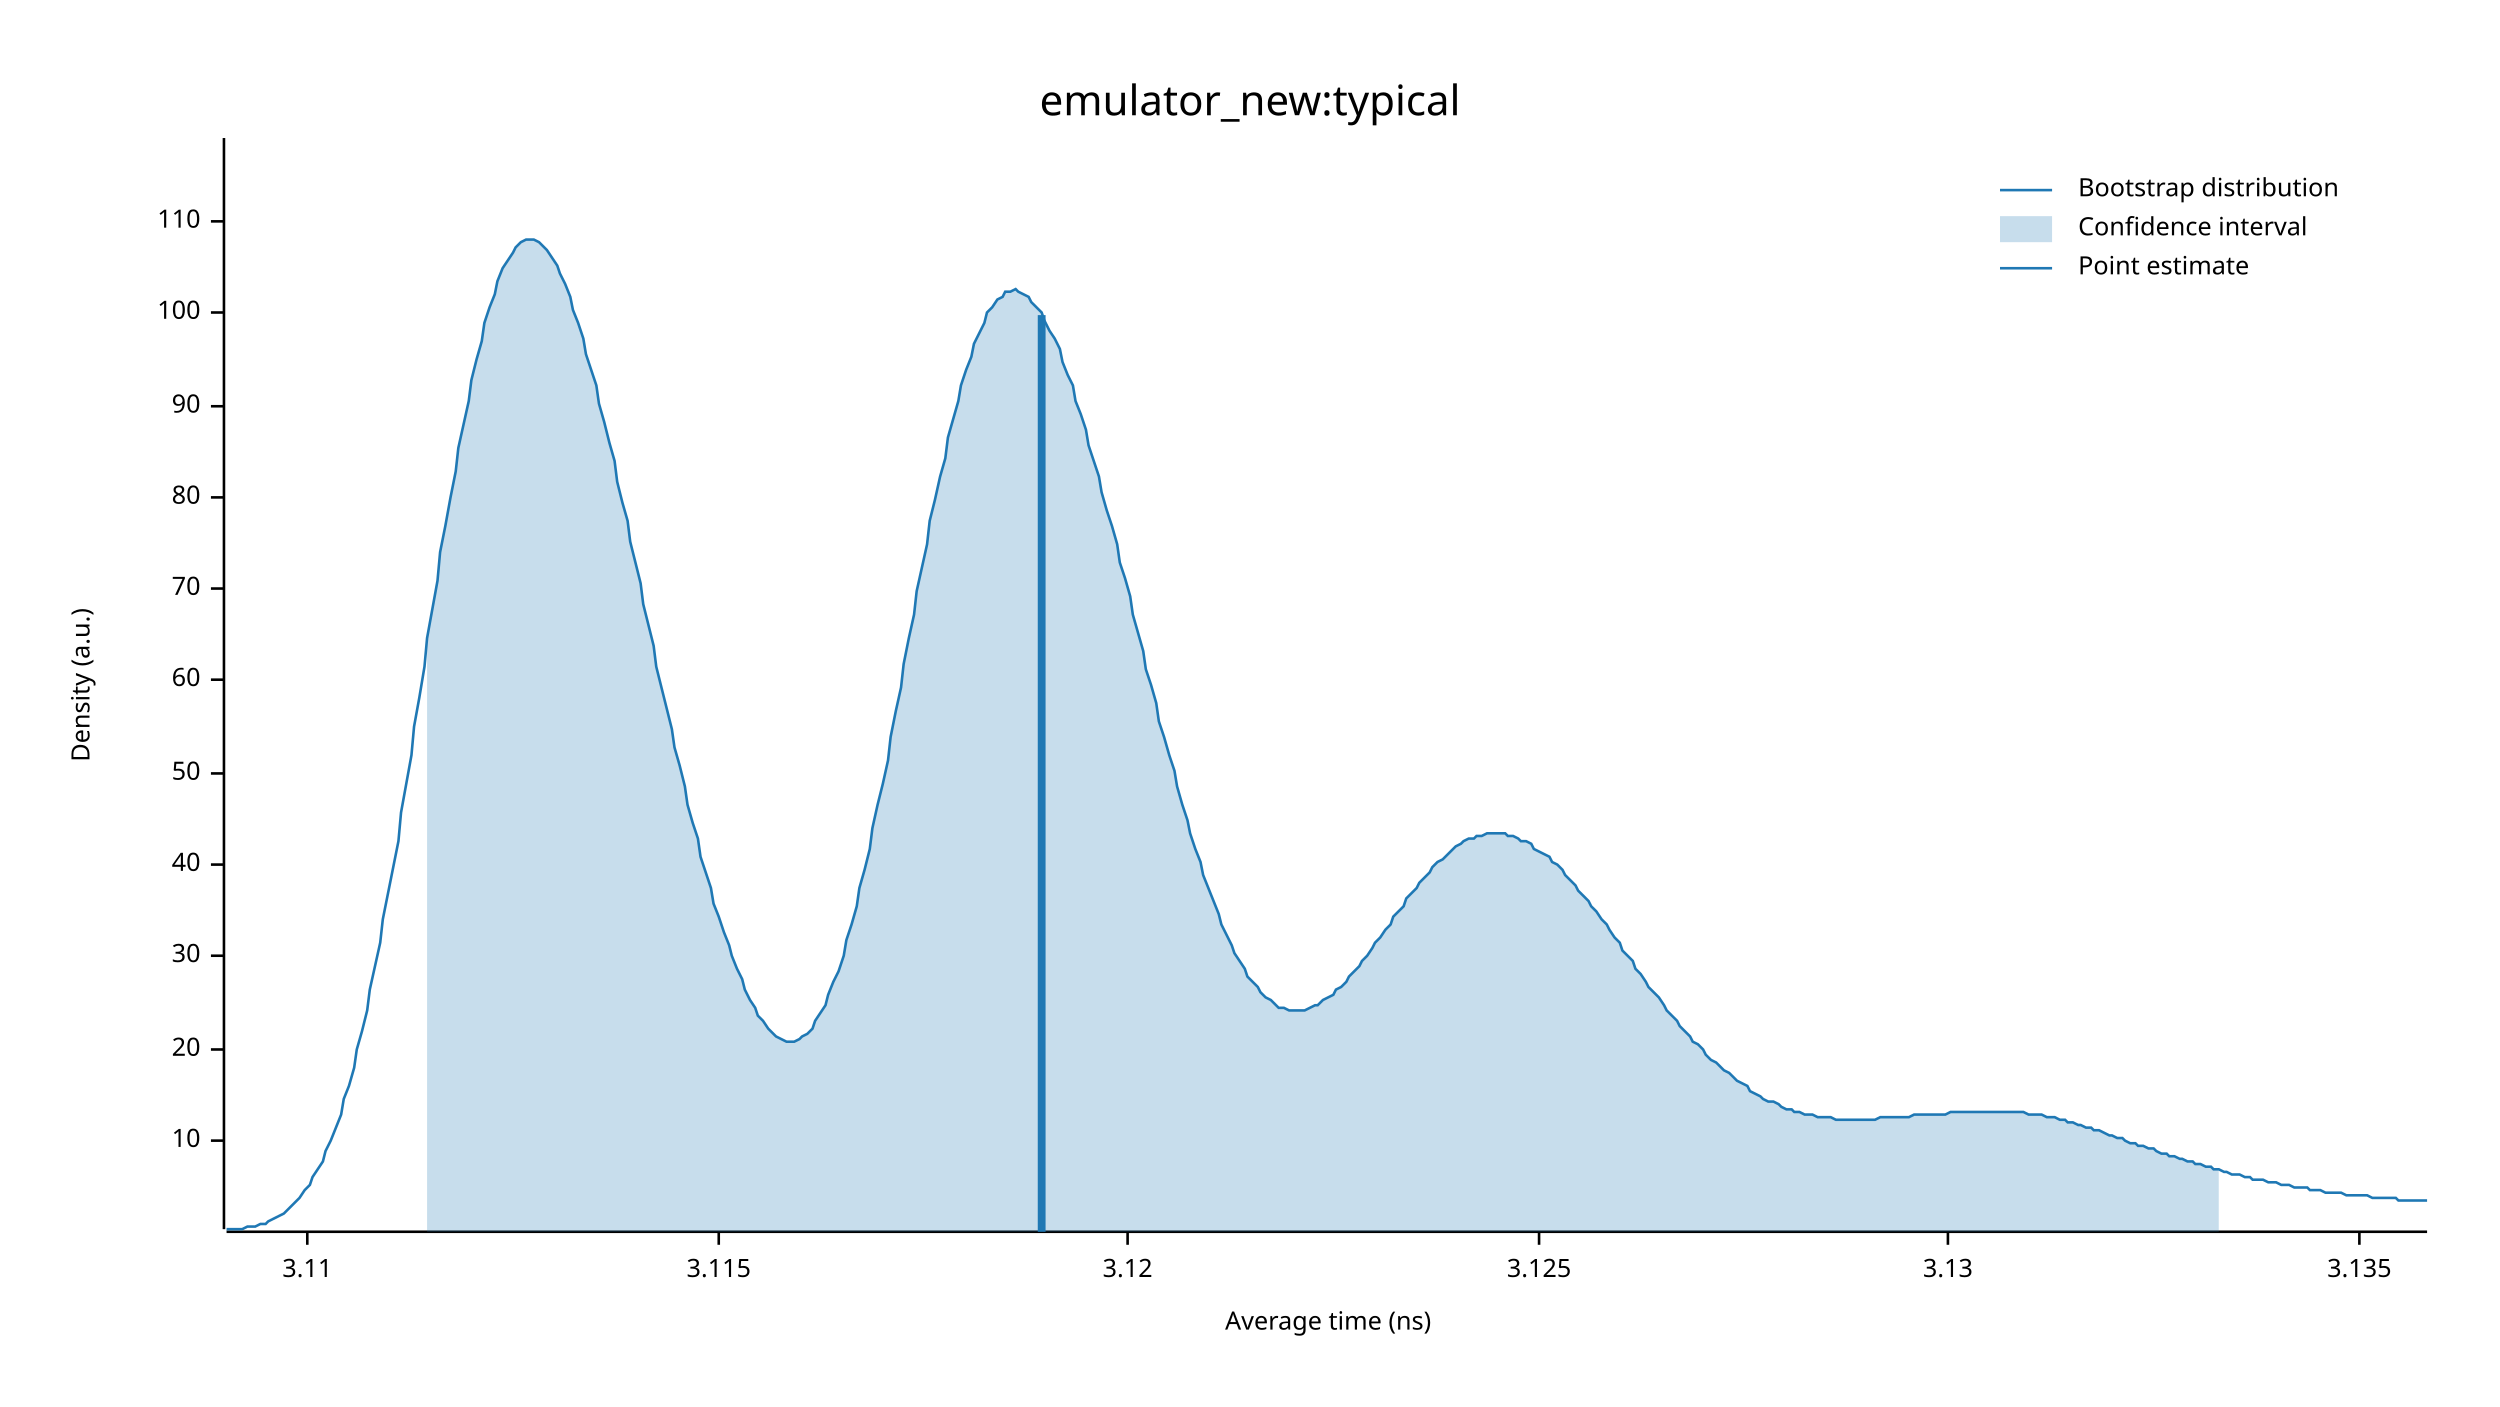
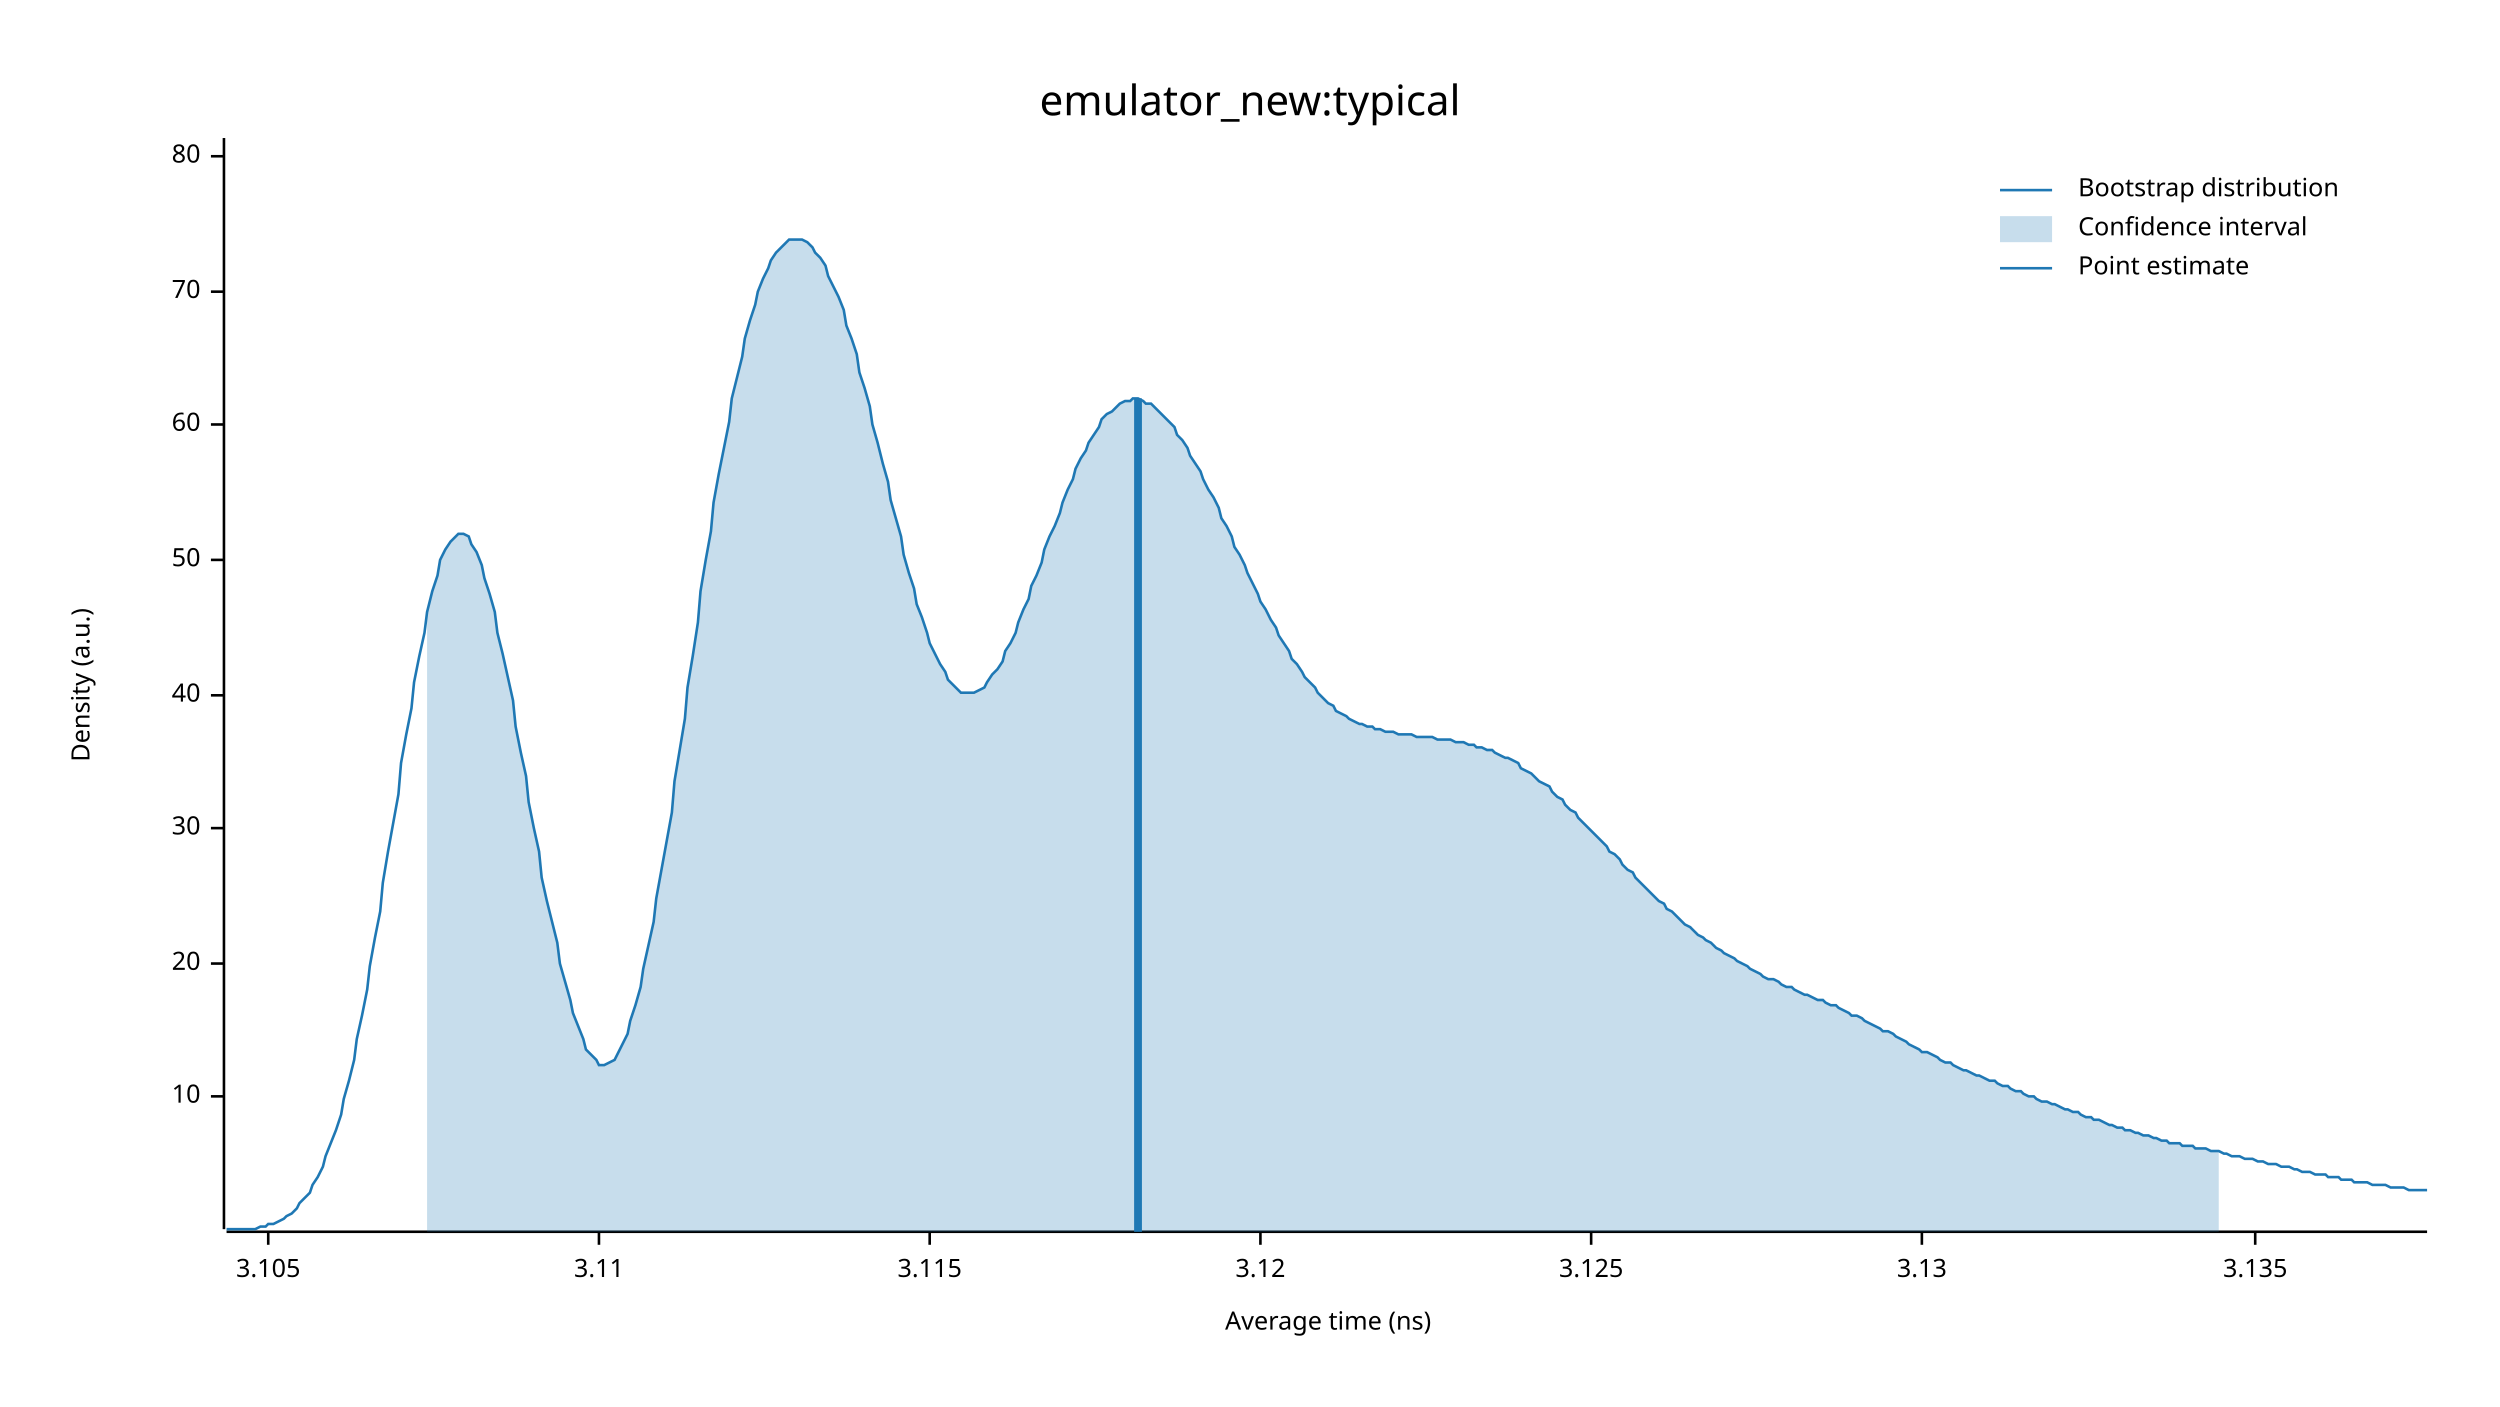
<svg xmlns="http://www.w3.org/2000/svg" width="960" height="540" viewBox="0 0 960 540">
  <text x="480" y="32" dy="0.76em" text-anchor="middle" font-family="sans-serif" font-size="16.129" opacity="1" fill="#000000">
emulator_new:typical
</text>
  <text x="27" y="263" dy="0.76em" text-anchor="middle" font-family="sans-serif" font-size="9.677" opacity="1" fill="#000000" transform="rotate(270, 27, 263)">
Density (a.u.)
</text>
  <text x="510" y="513" dy="-0.5ex" text-anchor="middle" font-family="sans-serif" font-size="9.677" opacity="1" fill="#000000">
Average time (ns)
</text>
  <polyline fill="none" opacity="1" stroke="#000000" stroke-width="1" points="86,53 86,472 " />
-   <text x="77" y="438" dy="0.5ex" text-anchor="end" font-family="sans-serif" font-size="9.677" opacity="1" fill="#000000">
+   <text x="77" y="421" dy="0.5ex" text-anchor="end" font-family="sans-serif" font-size="9.677" opacity="1" fill="#000000">
10
</text>
-   <polyline fill="none" opacity="1" stroke="#000000" stroke-width="1" points="81,438 86,438 " />
-   <text x="77" y="403" dy="0.5ex" text-anchor="end" font-family="sans-serif" font-size="9.677" opacity="1" fill="#000000">
+   <polyline fill="none" opacity="1" stroke="#000000" stroke-width="1" points="81,421 86,421 " />
+   <text x="77" y="370" dy="0.5ex" text-anchor="end" font-family="sans-serif" font-size="9.677" opacity="1" fill="#000000">
20
</text>
-   <polyline fill="none" opacity="1" stroke="#000000" stroke-width="1" points="81,403 86,403 " />
-   <text x="77" y="367" dy="0.5ex" text-anchor="end" font-family="sans-serif" font-size="9.677" opacity="1" fill="#000000">
+   <polyline fill="none" opacity="1" stroke="#000000" stroke-width="1" points="81,370 86,370 " />
+   <text x="77" y="318" dy="0.5ex" text-anchor="end" font-family="sans-serif" font-size="9.677" opacity="1" fill="#000000">
30
</text>
-   <polyline fill="none" opacity="1" stroke="#000000" stroke-width="1" points="81,367 86,367 " />
-   <text x="77" y="332" dy="0.5ex" text-anchor="end" font-family="sans-serif" font-size="9.677" opacity="1" fill="#000000">
+   <polyline fill="none" opacity="1" stroke="#000000" stroke-width="1" points="81,318 86,318 " />
+   <text x="77" y="267" dy="0.5ex" text-anchor="end" font-family="sans-serif" font-size="9.677" opacity="1" fill="#000000">
40
</text>
-   <polyline fill="none" opacity="1" stroke="#000000" stroke-width="1" points="81,332 86,332 " />
-   <text x="77" y="297" dy="0.5ex" text-anchor="end" font-family="sans-serif" font-size="9.677" opacity="1" fill="#000000">
+   <polyline fill="none" opacity="1" stroke="#000000" stroke-width="1" points="81,267 86,267 " />
+   <text x="77" y="215" dy="0.5ex" text-anchor="end" font-family="sans-serif" font-size="9.677" opacity="1" fill="#000000">
50
</text>
-   <polyline fill="none" opacity="1" stroke="#000000" stroke-width="1" points="81,297 86,297 " />
-   <text x="77" y="261" dy="0.5ex" text-anchor="end" font-family="sans-serif" font-size="9.677" opacity="1" fill="#000000">
+   <polyline fill="none" opacity="1" stroke="#000000" stroke-width="1" points="81,215 86,215 " />
+   <text x="77" y="163" dy="0.5ex" text-anchor="end" font-family="sans-serif" font-size="9.677" opacity="1" fill="#000000">
60
</text>
-   <polyline fill="none" opacity="1" stroke="#000000" stroke-width="1" points="81,261 86,261 " />
-   <text x="77" y="226" dy="0.5ex" text-anchor="end" font-family="sans-serif" font-size="9.677" opacity="1" fill="#000000">
+   <polyline fill="none" opacity="1" stroke="#000000" stroke-width="1" points="81,163 86,163 " />
+   <text x="77" y="112" dy="0.5ex" text-anchor="end" font-family="sans-serif" font-size="9.677" opacity="1" fill="#000000">
70
</text>
-   <polyline fill="none" opacity="1" stroke="#000000" stroke-width="1" points="81,226 86,226 " />
-   <text x="77" y="191" dy="0.5ex" text-anchor="end" font-family="sans-serif" font-size="9.677" opacity="1" fill="#000000">
+   <polyline fill="none" opacity="1" stroke="#000000" stroke-width="1" points="81,112 86,112 " />
+   <text x="77" y="60" dy="0.5ex" text-anchor="end" font-family="sans-serif" font-size="9.677" opacity="1" fill="#000000">
80
</text>
-   <polyline fill="none" opacity="1" stroke="#000000" stroke-width="1" points="81,191 86,191 " />
-   <text x="77" y="156" dy="0.5ex" text-anchor="end" font-family="sans-serif" font-size="9.677" opacity="1" fill="#000000">
- 90
+   <polyline fill="none" opacity="1" stroke="#000000" stroke-width="1" points="81,60 86,60 " />
+   <polyline fill="none" opacity="1" stroke="#000000" stroke-width="1" points="87,473 932,473 " />
+   <text x="103" y="483" dy="0.76em" text-anchor="middle" font-family="sans-serif" font-size="9.677" opacity="1" fill="#000000">
+ 3.105
</text>
-   <polyline fill="none" opacity="1" stroke="#000000" stroke-width="1" points="81,156 86,156 " />
-   <text x="77" y="120" dy="0.5ex" text-anchor="end" font-family="sans-serif" font-size="9.677" opacity="1" fill="#000000">
- 100
- </text>
-   <polyline fill="none" opacity="1" stroke="#000000" stroke-width="1" points="81,120 86,120 " />
-   <text x="77" y="85" dy="0.5ex" text-anchor="end" font-family="sans-serif" font-size="9.677" opacity="1" fill="#000000">
- 110
- </text>
-   <polyline fill="none" opacity="1" stroke="#000000" stroke-width="1" points="81,85 86,85 " />
-   <polyline fill="none" opacity="1" stroke="#000000" stroke-width="1" points="87,473 932,473 " />
-   <text x="118" y="483" dy="0.76em" text-anchor="middle" font-family="sans-serif" font-size="9.677" opacity="1" fill="#000000">
+   <polyline fill="none" opacity="1" stroke="#000000" stroke-width="1" points="103,473 103,478 " />
+   <text x="230" y="483" dy="0.76em" text-anchor="middle" font-family="sans-serif" font-size="9.677" opacity="1" fill="#000000">
3.11
</text>
-   <polyline fill="none" opacity="1" stroke="#000000" stroke-width="1" points="118,473 118,478 " />
-   <text x="276" y="483" dy="0.76em" text-anchor="middle" font-family="sans-serif" font-size="9.677" opacity="1" fill="#000000">
+   <polyline fill="none" opacity="1" stroke="#000000" stroke-width="1" points="230,473 230,478 " />
+   <text x="357" y="483" dy="0.76em" text-anchor="middle" font-family="sans-serif" font-size="9.677" opacity="1" fill="#000000">
3.115
</text>
-   <polyline fill="none" opacity="1" stroke="#000000" stroke-width="1" points="276,473 276,478 " />
-   <text x="433" y="483" dy="0.76em" text-anchor="middle" font-family="sans-serif" font-size="9.677" opacity="1" fill="#000000">
+   <polyline fill="none" opacity="1" stroke="#000000" stroke-width="1" points="357,473 357,478 " />
+   <text x="484" y="483" dy="0.76em" text-anchor="middle" font-family="sans-serif" font-size="9.677" opacity="1" fill="#000000">
3.12
</text>
-   <polyline fill="none" opacity="1" stroke="#000000" stroke-width="1" points="433,473 433,478 " />
-   <text x="591" y="483" dy="0.76em" text-anchor="middle" font-family="sans-serif" font-size="9.677" opacity="1" fill="#000000">
+   <polyline fill="none" opacity="1" stroke="#000000" stroke-width="1" points="484,473 484,478 " />
+   <text x="611" y="483" dy="0.76em" text-anchor="middle" font-family="sans-serif" font-size="9.677" opacity="1" fill="#000000">
3.125
</text>
-   <polyline fill="none" opacity="1" stroke="#000000" stroke-width="1" points="591,473 591,478 " />
-   <text x="748" y="483" dy="0.76em" text-anchor="middle" font-family="sans-serif" font-size="9.677" opacity="1" fill="#000000">
+   <polyline fill="none" opacity="1" stroke="#000000" stroke-width="1" points="611,473 611,478 " />
+   <text x="738" y="483" dy="0.76em" text-anchor="middle" font-family="sans-serif" font-size="9.677" opacity="1" fill="#000000">
3.13
</text>
-   <polyline fill="none" opacity="1" stroke="#000000" stroke-width="1" points="748,473 748,478 " />
-   <text x="906" y="483" dy="0.76em" text-anchor="middle" font-family="sans-serif" font-size="9.677" opacity="1" fill="#000000">
+   <polyline fill="none" opacity="1" stroke="#000000" stroke-width="1" points="738,473 738,478 " />
+   <text x="866" y="483" dy="0.76em" text-anchor="middle" font-family="sans-serif" font-size="9.677" opacity="1" fill="#000000">
3.135
</text>
-   <polyline fill="none" opacity="1" stroke="#000000" stroke-width="1" points="906,473 906,478 " />
-   <polyline fill="none" opacity="1" stroke="#1F78B4" stroke-width="1" points="87,472 88,472 90,472 92,472 93,472 95,471 97,471 98,471 100,470 102,470 103,469 105,468 107,467 109,466 110,465 112,463 114,461 115,460 117,457 119,455 120,452 122,449 124,446 125,442 127,438 129,433 131,428 132,422 134,417 136,410 137,403 139,396 141,388 142,380 144,371 146,362 147,353 149,343 151,333 153,323 154,312 156,301 158,290 159,279 161,268 163,256 164,245 166,234 168,223 169,212 171,202 173,191 175,181 176,172 178,163 180,154 181,146 183,138 185,131 186,124 188,118 190,113 191,108 193,103 195,100 197,97 198,95 200,93 202,92 203,92 205,92 207,93 208,94 210,96 212,99 214,102 215,105 217,109 219,114 220,119 222,124 224,130 225,136 227,142 229,148 230,155 232,162 234,170 236,177 237,185 239,193 241,200 242,208 244,216 246,224 247,232 249,240 251,248 252,256 254,264 256,272 258,280 259,287 261,294 263,302 264,309 266,316 268,322 269,329 271,335 273,341 274,347 276,352 278,358 280,363 281,367 283,372 285,376 286,380 288,384 290,387 291,390 293,392 295,395 296,396 298,398 300,399 302,400 303,400 305,400 307,399 308,398 310,397 312,395 313,392 315,389 317,386 318,382 320,377 322,373 324,367 325,361 327,355 329,348 330,341 332,334 334,326 335,318 337,309 339,301 341,292 342,283 344,273 346,264 347,255 349,245 351,236 352,227 354,218 356,209 357,200 359,192 361,183 363,176 364,168 366,161 368,154 369,148 371,142 373,137 374,132 376,128 378,124 379,120 381,118 383,115 385,114 386,112 388,112 390,111 391,112 393,113 395,114 396,116 398,118 400,120 401,123 403,127 405,130 407,134 408,139 410,144 412,148 413,154 415,159 417,165 418,171 420,177 422,183 423,189 425,196 427,202 429,209 430,216 432,222 434,229 435,236 437,243 439,250 440,257 442,263 444,270 445,277 447,283 449,290 451,296 452,302 454,309 456,315 457,320 459,326 461,331 462,336 464,341 466,346 468,351 469,355 471,359 473,363 474,366 476,369 478,372 479,375 481,377 483,379 484,381 486,383 488,384 490,386 491,387 493,387 495,388 496,388 498,388 500,388 501,388 503,387 505,386 506,386 508,384 510,383 512,382 513,380 515,379 517,377 518,375 520,373 522,371 523,369 525,367 527,364 528,362 530,360 532,357 534,355 535,352 537,350 539,348 540,345 542,343 544,341 545,339 547,337 549,335 550,333 552,331 554,330 556,328 557,327 559,325 561,324 562,323 564,322 566,322 567,321 569,321 571,320 573,320 574,320 576,320 578,320 579,321 581,321 583,322 584,323 586,323 588,324 589,326 591,327 593,328 595,329 596,331 598,332 600,334 601,336 603,338 605,340 606,342 608,344 610,346 611,348 613,350 615,353 617,355 618,357 620,360 622,362 623,365 625,367 627,369 628,372 630,374 632,377 633,379 635,381 637,383 639,386 640,388 642,390 644,392 645,394 647,396 649,398 650,400 652,401 654,403 655,405 657,407 659,408 661,410 662,411 664,412 666,414 667,415 669,416 671,417 672,419 674,420 676,421 677,422 679,423 681,423 683,424 684,425 686,426 688,426 689,427 691,427 693,428 694,428 696,428 698,429 700,429 701,429 703,429 705,430 706,430 708,430 710,430 711,430 713,430 715,430 716,430 718,430 720,430 722,429 723,429 725,429 727,429 728,429 730,429 732,429 733,429 735,428 737,428 738,428 740,428 742,428 744,428 745,428 747,428 749,427 750,427 752,427 754,427 755,427 757,427 759,427 760,427 762,427 764,427 766,427 767,427 769,427 771,427 772,427 774,427 776,427 777,427 779,428 781,428 782,428 784,428 786,429 788,429 789,429 791,430 793,430 794,431 796,431 798,432 799,432 801,433 803,433 804,434 806,434 808,435 810,436 811,436 813,437 815,437 816,438 818,439 820,439 821,440 823,440 825,441 827,441 828,442 830,443 832,443 833,444 835,444 837,445 838,445 840,446 842,446 843,447 845,447 847,448 849,448 850,449 852,449 854,450 855,450 857,451 859,451 860,451 862,452 864,452 865,453 867,453 869,453 871,454 872,454 874,454 876,455 877,455 879,455 881,456 882,456 884,456 886,456 887,457 889,457 891,457 893,458 894,458 896,458 898,458 899,458 901,459 903,459 904,459 906,459 908,459 909,459 911,460 913,460 915,460 916,460 918,460 920,460 921,461 923,461 925,461 926,461 928,461 930,461 932,461 " />
-   <polygon opacity="0.25" fill="#1F78B4" points="164,245 166,234 168,223 169,212 171,202 173,191 175,181 176,172 178,163 180,154 181,146 183,138 185,131 186,124 188,118 190,113 191,108 193,103 195,100 197,97 198,95 200,93 202,92 203,92 205,92 207,93 208,94 210,96 212,99 214,102 215,105 217,109 219,114 220,119 222,124 224,130 225,136 227,142 229,148 230,155 232,162 234,170 236,177 237,185 239,193 241,200 242,208 244,216 246,224 247,232 249,240 251,248 252,256 254,264 256,272 258,280 259,287 261,294 263,302 264,309 266,316 268,322 269,329 271,335 273,341 274,347 276,352 278,358 280,363 281,367 283,372 285,376 286,380 288,384 290,387 291,390 293,392 295,395 296,396 298,398 300,399 302,400 303,400 305,400 307,399 308,398 310,397 312,395 313,392 315,389 317,386 318,382 320,377 322,373 324,367 325,361 327,355 329,348 330,341 332,334 334,326 335,318 337,309 339,301 341,292 342,283 344,273 346,264 347,255 349,245 351,236 352,227 354,218 356,209 357,200 359,192 361,183 363,176 364,168 366,161 368,154 369,148 371,142 373,137 374,132 376,128 378,124 379,120 381,118 383,115 385,114 386,112 388,112 390,111 391,112 393,113 395,114 396,116 398,118 400,120 401,123 403,127 405,130 407,134 408,139 410,144 412,148 413,154 415,159 417,165 418,171 420,177 422,183 423,189 425,196 427,202 429,209 430,216 432,222 434,229 435,236 437,243 439,250 440,257 442,263 444,270 445,277 447,283 449,290 451,296 452,302 454,309 456,315 457,320 459,326 461,331 462,336 464,341 466,346 468,351 469,355 471,359 473,363 474,366 476,369 478,372 479,375 481,377 483,379 484,381 486,383 488,384 490,386 491,387 493,387 495,388 496,388 498,388 500,388 501,388 503,387 505,386 506,386 508,384 510,383 512,382 513,380 515,379 517,377 518,375 520,373 522,371 523,369 525,367 527,364 528,362 530,360 532,357 534,355 535,352 537,350 539,348 540,345 542,343 544,341 545,339 547,337 549,335 550,333 552,331 554,330 556,328 557,327 559,325 561,324 562,323 564,322 566,322 567,321 569,321 571,320 573,320 574,320 576,320 578,320 579,321 581,321 583,322 584,323 586,323 588,324 589,326 591,327 593,328 595,329 596,331 598,332 600,334 601,336 603,338 605,340 606,342 608,344 610,346 611,348 613,350 615,353 617,355 618,357 620,360 622,362 623,365 625,367 627,369 628,372 630,374 632,377 633,379 635,381 637,383 639,386 640,388 642,390 644,392 645,394 647,396 649,398 650,400 652,401 654,403 655,405 657,407 659,408 661,410 662,411 664,412 666,414 667,415 669,416 671,417 672,419 674,420 676,421 677,422 679,423 681,423 683,424 684,425 686,426 688,426 689,427 691,427 693,428 694,428 696,428 698,429 700,429 701,429 703,429 705,430 706,430 708,430 710,430 711,430 713,430 715,430 716,430 718,430 720,430 722,429 723,429 725,429 727,429 728,429 730,429 732,429 733,429 735,428 737,428 738,428 740,428 742,428 744,428 745,428 747,428 749,427 750,427 752,427 754,427 755,427 757,427 759,427 760,427 762,427 764,427 766,427 767,427 769,427 771,427 772,427 774,427 776,427 777,427 779,428 781,428 782,428 784,428 786,429 788,429 789,429 791,430 793,430 794,431 796,431 798,432 799,432 801,433 803,433 804,434 806,434 808,435 810,436 811,436 813,437 815,437 816,438 818,439 820,439 821,440 823,440 825,441 827,441 828,442 830,443 832,443 833,444 835,444 837,445 838,445 840,446 842,446 843,447 845,447 847,448 849,448 850,449 852,449 852,473 164,473 " />
-   <polyline fill="none" opacity="1" stroke="#1F78B4" stroke-width="3" points="400,473 400,121 " />
+   <polyline fill="none" opacity="1" stroke="#000000" stroke-width="1" points="866,473 866,478 " />
+   <polyline fill="none" opacity="1" stroke="#1F78B4" stroke-width="1" points="87,472 88,472 90,472 92,472 93,472 95,472 97,472 98,472 100,471 102,471 103,470 105,470 107,469 109,468 110,467 112,466 114,464 115,462 117,460 119,458 120,455 122,452 124,448 125,444 127,439 129,434 131,428 132,422 134,415 136,407 137,399 139,390 141,380 142,371 144,360 146,350 147,339 149,327 151,316 153,305 154,293 156,282 158,272 159,262 161,252 163,243 164,235 166,227 168,221 169,215 171,211 173,208 175,206 176,205 178,205 180,206 181,209 183,212 185,217 186,222 188,228 190,235 191,243 193,251 195,260 197,269 198,279 200,289 202,298 203,308 205,318 207,327 208,337 210,346 212,354 214,362 215,370 217,377 219,384 220,389 222,394 224,399 225,403 227,405 229,407 230,409 232,409 234,408 236,407 237,405 239,401 241,397 242,392 244,386 246,379 247,372 249,363 251,354 252,345 254,334 256,323 258,312 259,300 261,288 263,276 264,264 266,252 268,239 269,227 271,215 273,204 274,193 276,182 278,172 280,162 281,153 283,145 285,137 286,130 288,123 290,117 291,112 293,107 295,103 296,100 298,97 300,95 302,93 303,92 305,92 307,92 308,92 310,93 312,95 313,97 315,99 317,102 318,106 320,110 322,114 324,119 325,125 327,130 329,136 330,143 332,149 334,156 335,163 337,170 339,178 341,185 342,192 344,199 346,206 347,213 349,220 351,226 352,232 354,237 356,243 357,247 359,251 361,255 363,258 364,261 366,263 368,265 369,266 371,266 373,266 374,266 376,265 378,264 379,262 381,259 383,257 385,254 386,250 388,247 390,243 391,239 393,234 395,230 396,225 398,221 400,216 401,211 403,206 405,202 407,197 408,193 410,188 412,184 413,180 415,176 417,173 418,170 420,167 422,164 423,161 425,159 427,158 429,156 430,155 432,154 434,154 435,153 437,153 439,154 440,155 442,155 444,157 445,158 447,160 449,162 451,164 452,167 454,169 456,172 457,175 459,178 461,181 462,184 464,188 466,191 468,195 469,199 471,202 473,206 474,210 476,213 478,217 479,220 481,224 483,228 484,231 486,234 488,238 490,241 491,244 493,247 495,250 496,253 498,255 500,258 501,260 503,262 505,264 506,266 508,268 510,270 512,271 513,273 515,274 517,275 518,276 520,277 522,278 523,278 525,279 527,279 528,280 530,280 532,281 534,281 535,281 537,282 539,282 540,282 542,282 544,283 545,283 547,283 549,283 550,283 552,284 554,284 556,284 557,284 559,285 561,285 562,285 564,286 566,286 567,287 569,287 571,288 573,288 574,289 576,290 578,291 579,291 581,292 583,293 584,295 586,296 588,297 589,298 591,300 593,301 595,302 596,304 598,306 600,307 601,309 603,311 605,312 606,314 608,316 610,318 611,319 613,321 615,323 617,325 618,327 620,328 622,330 623,332 625,334 627,335 628,337 630,339 632,341 633,342 635,344 637,346 639,347 640,349 642,350 644,352 645,353 647,355 649,356 650,357 652,359 654,360 655,361 657,362 659,364 661,365 662,366 664,367 666,368 667,369 669,370 671,371 672,372 674,373 676,374 677,375 679,376 681,376 683,377 684,378 686,379 688,379 689,380 691,381 693,382 694,382 696,383 698,384 700,384 701,385 703,386 705,386 706,387 708,388 710,389 711,390 713,390 715,391 716,392 718,393 720,394 722,395 723,396 725,396 727,397 728,398 730,399 732,400 733,401 735,402 737,403 738,404 740,404 742,405 744,406 745,407 747,408 749,408 750,409 752,410 754,411 755,411 757,412 759,413 760,413 762,414 764,415 766,415 767,416 769,417 771,417 772,418 774,419 776,419 777,420 779,421 781,421 782,422 784,423 786,423 788,424 789,424 791,425 793,426 794,426 796,427 798,427 799,428 801,429 803,429 804,430 806,430 808,431 810,432 811,432 813,433 815,433 816,434 818,434 820,435 821,435 823,436 825,436 827,437 828,437 830,438 832,438 833,439 835,439 837,439 838,440 840,440 842,440 843,441 845,441 847,441 849,442 850,442 852,442 854,443 855,443 857,444 859,444 860,444 862,445 864,445 865,445 867,446 869,446 871,447 872,447 874,447 876,448 877,448 879,448 881,449 882,449 884,450 886,450 887,450 889,451 891,451 893,451 894,452 896,452 898,452 899,453 901,453 903,453 904,454 906,454 908,454 909,454 911,455 913,455 915,455 916,455 918,456 920,456 921,456 923,456 925,457 926,457 928,457 930,457 932,457 " />
+   <polygon opacity="0.25" fill="#1F78B4" points="164,235 166,227 168,221 169,215 171,211 173,208 175,206 176,205 178,205 180,206 181,209 183,212 185,217 186,222 188,228 190,235 191,243 193,251 195,260 197,269 198,279 200,289 202,298 203,308 205,318 207,327 208,337 210,346 212,354 214,362 215,370 217,377 219,384 220,389 222,394 224,399 225,403 227,405 229,407 230,409 232,409 234,408 236,407 237,405 239,401 241,397 242,392 244,386 246,379 247,372 249,363 251,354 252,345 254,334 256,323 258,312 259,300 261,288 263,276 264,264 266,252 268,239 269,227 271,215 273,204 274,193 276,182 278,172 280,162 281,153 283,145 285,137 286,130 288,123 290,117 291,112 293,107 295,103 296,100 298,97 300,95 302,93 303,92 305,92 307,92 308,92 310,93 312,95 313,97 315,99 317,102 318,106 320,110 322,114 324,119 325,125 327,130 329,136 330,143 332,149 334,156 335,163 337,170 339,178 341,185 342,192 344,199 346,206 347,213 349,220 351,226 352,232 354,237 356,243 357,247 359,251 361,255 363,258 364,261 366,263 368,265 369,266 371,266 373,266 374,266 376,265 378,264 379,262 381,259 383,257 385,254 386,250 388,247 390,243 391,239 393,234 395,230 396,225 398,221 400,216 401,211 403,206 405,202 407,197 408,193 410,188 412,184 413,180 415,176 417,173 418,170 420,167 422,164 423,161 425,159 427,158 429,156 430,155 432,154 434,154 435,153 437,153 439,154 440,155 442,155 444,157 445,158 447,160 449,162 451,164 452,167 454,169 456,172 457,175 459,178 461,181 462,184 464,188 466,191 468,195 469,199 471,202 473,206 474,210 476,213 478,217 479,220 481,224 483,228 484,231 486,234 488,238 490,241 491,244 493,247 495,250 496,253 498,255 500,258 501,260 503,262 505,264 506,266 508,268 510,270 512,271 513,273 515,274 517,275 518,276 520,277 522,278 523,278 525,279 527,279 528,280 530,280 532,281 534,281 535,281 537,282 539,282 540,282 542,282 544,283 545,283 547,283 549,283 550,283 552,284 554,284 556,284 557,284 559,285 561,285 562,285 564,286 566,286 567,287 569,287 571,288 573,288 574,289 576,290 578,291 579,291 581,292 583,293 584,295 586,296 588,297 589,298 591,300 593,301 595,302 596,304 598,306 600,307 601,309 603,311 605,312 606,314 608,316 610,318 611,319 613,321 615,323 617,325 618,327 620,328 622,330 623,332 625,334 627,335 628,337 630,339 632,341 633,342 635,344 637,346 639,347 640,349 642,350 644,352 645,353 647,355 649,356 650,357 652,359 654,360 655,361 657,362 659,364 661,365 662,366 664,367 666,368 667,369 669,370 671,371 672,372 674,373 676,374 677,375 679,376 681,376 683,377 684,378 686,379 688,379 689,380 691,381 693,382 694,382 696,383 698,384 700,384 701,385 703,386 705,386 706,387 708,388 710,389 711,390 713,390 715,391 716,392 718,393 720,394 722,395 723,396 725,396 727,397 728,398 730,399 732,400 733,401 735,402 737,403 738,404 740,404 742,405 744,406 745,407 747,408 749,408 750,409 752,410 754,411 755,411 757,412 759,413 760,413 762,414 764,415 766,415 767,416 769,417 771,417 772,418 774,419 776,419 777,420 779,421 781,421 782,422 784,423 786,423 788,424 789,424 791,425 793,426 794,426 796,427 798,427 799,428 801,429 803,429 804,430 806,430 808,431 810,432 811,432 813,433 815,433 816,434 818,434 820,435 821,435 823,436 825,436 827,437 828,437 830,438 832,438 833,439 835,439 837,439 838,440 840,440 842,440 843,441 845,441 847,441 849,442 850,442 852,442 852,473 164,473 " />
+   <polyline fill="none" opacity="1" stroke="#1F78B4" stroke-width="3" points="437,473 437,153 " />
  <text x="798" y="68" dy="0.76em" text-anchor="start" font-family="sans-serif" font-size="9.677" opacity="1" fill="#000000">
Bootstrap distribution
</text>
  <text x="798" y="83" dy="0.76em" text-anchor="start" font-family="sans-serif" font-size="9.677" opacity="1" fill="#000000">
Confidence interval
</text>
  <text x="798" y="98" dy="0.76em" text-anchor="start" font-family="sans-serif" font-size="9.677" opacity="1" fill="#000000">
Point estimate
</text>
  <polyline fill="none" opacity="1" stroke="#1F78B4" stroke-width="1" points="768,73 788,73 " />
  <rect x="768" y="83" width="20" height="10" opacity="0.25" fill="#1F78B4" stroke="none" />
  <polyline fill="none" opacity="1" stroke="#1F78B4" stroke-width="1" points="768,103 788,103 " />
</svg>
